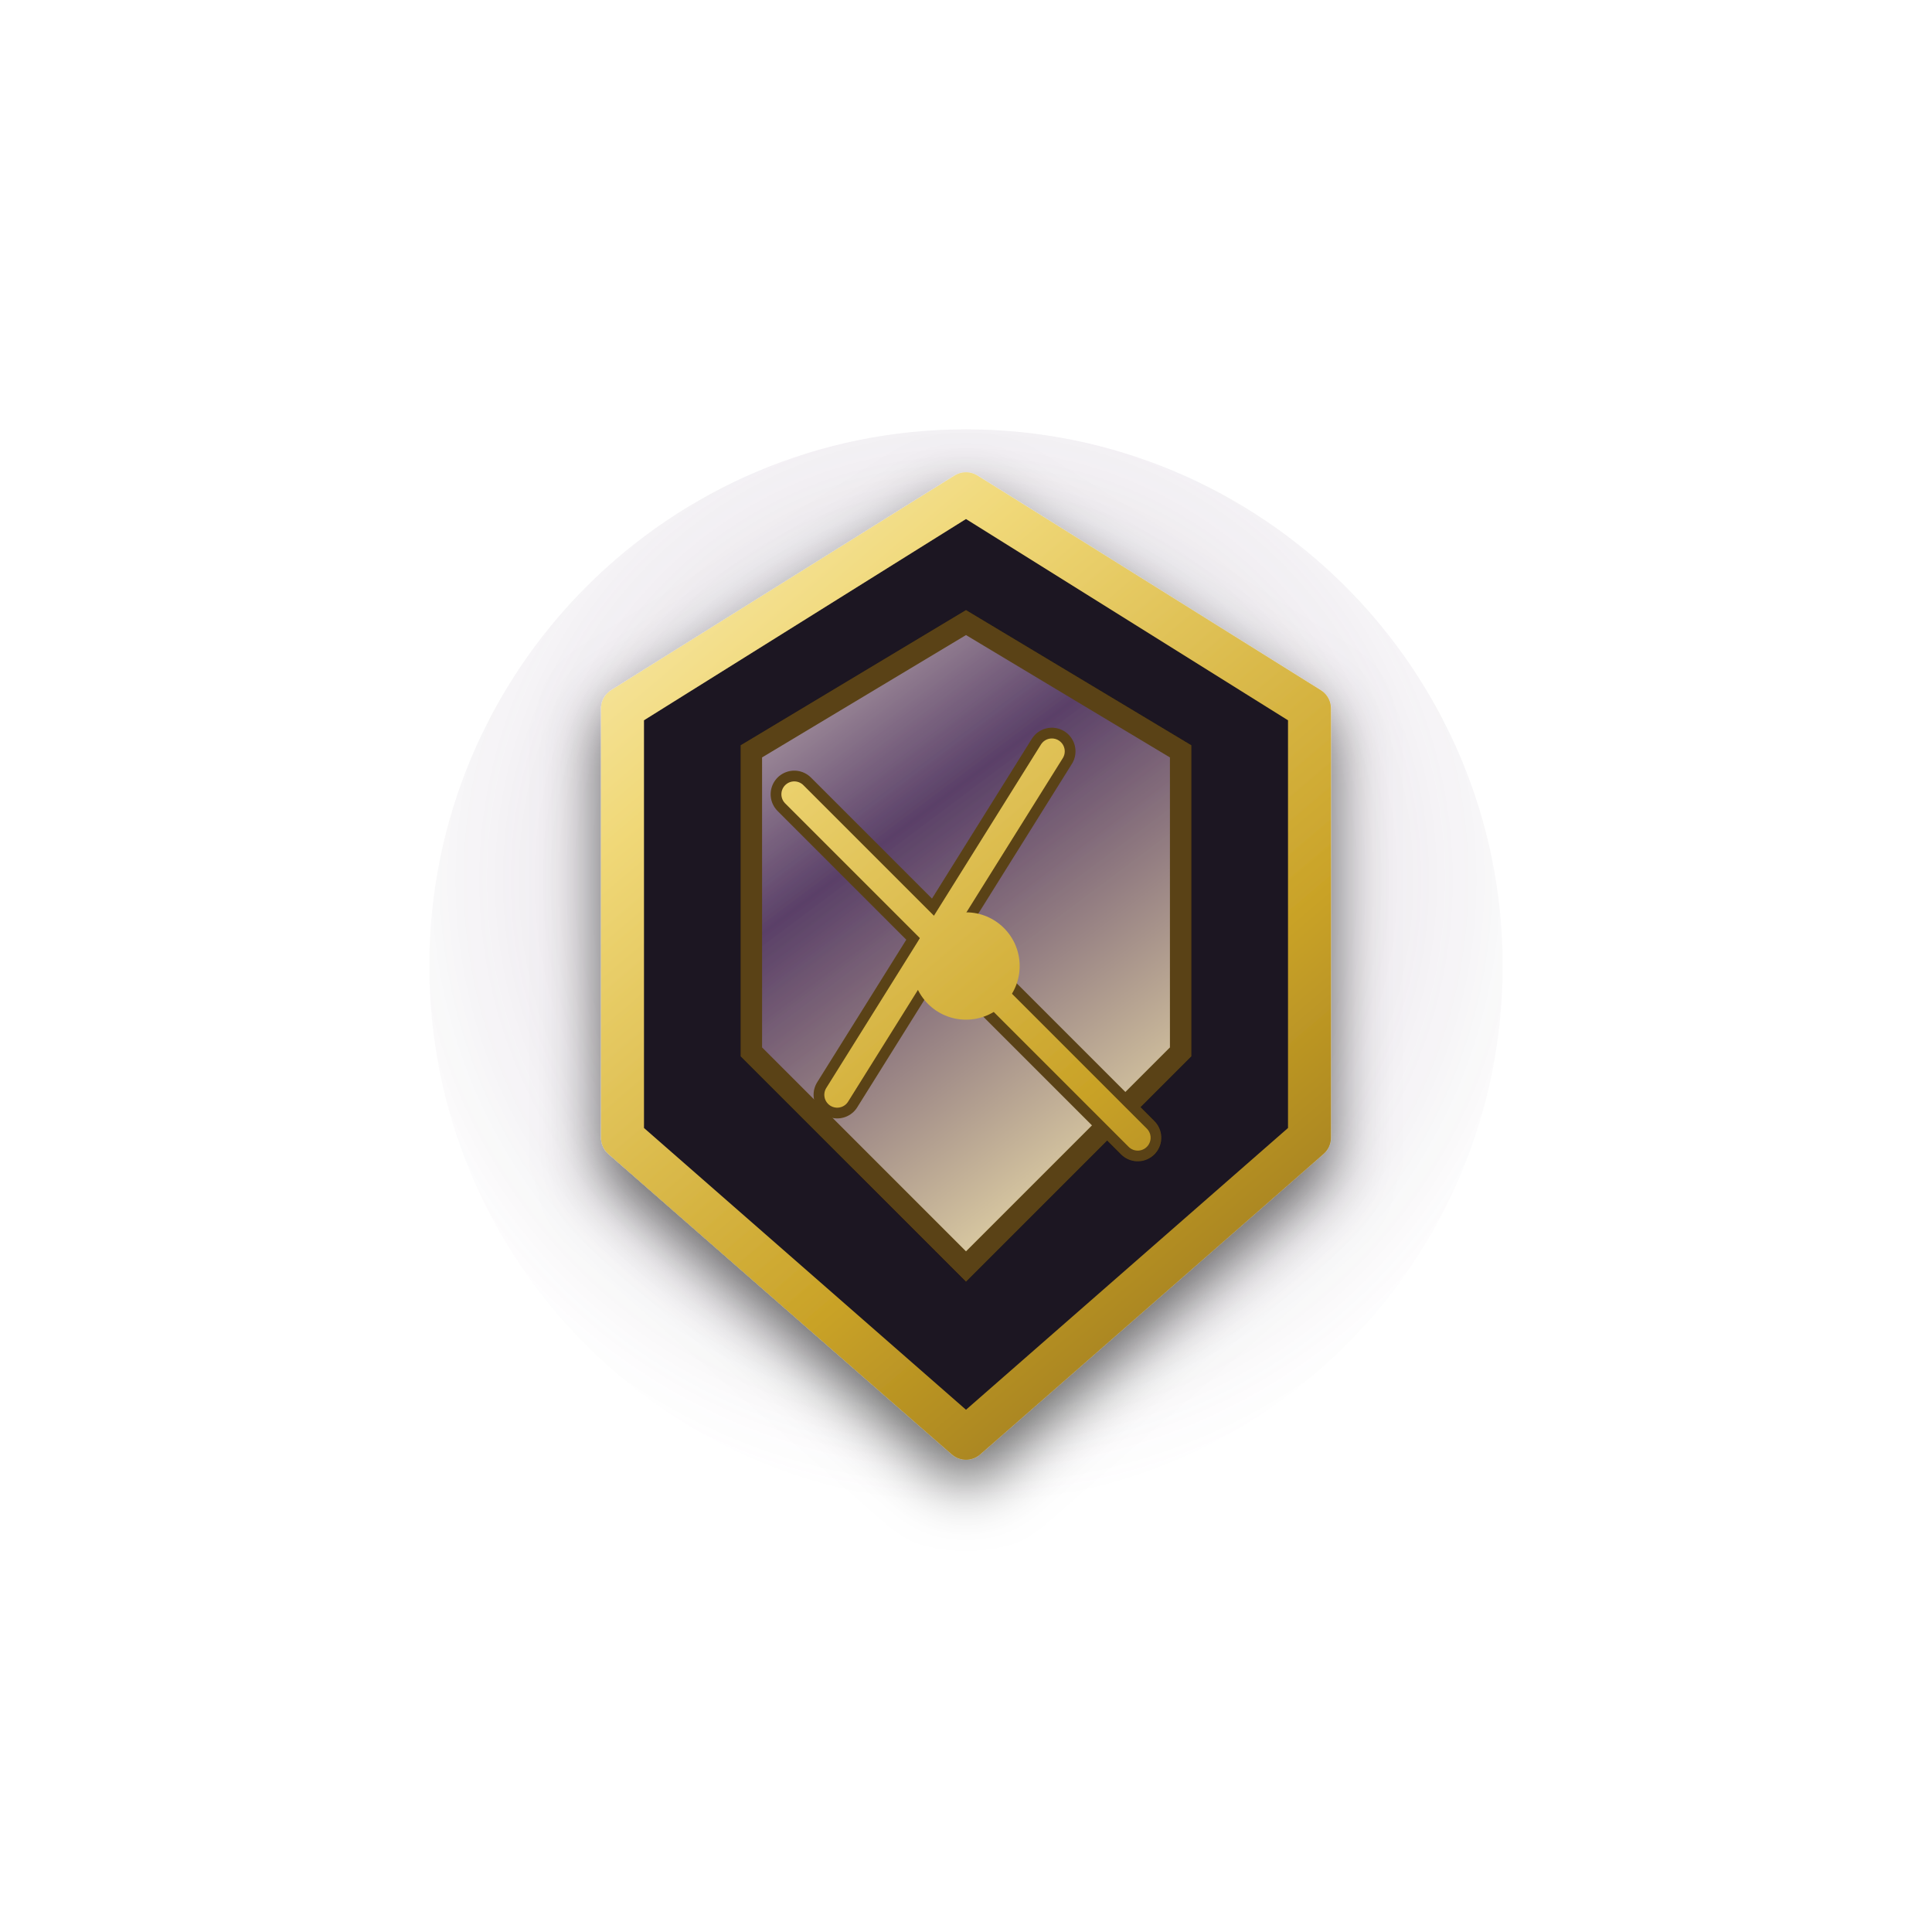
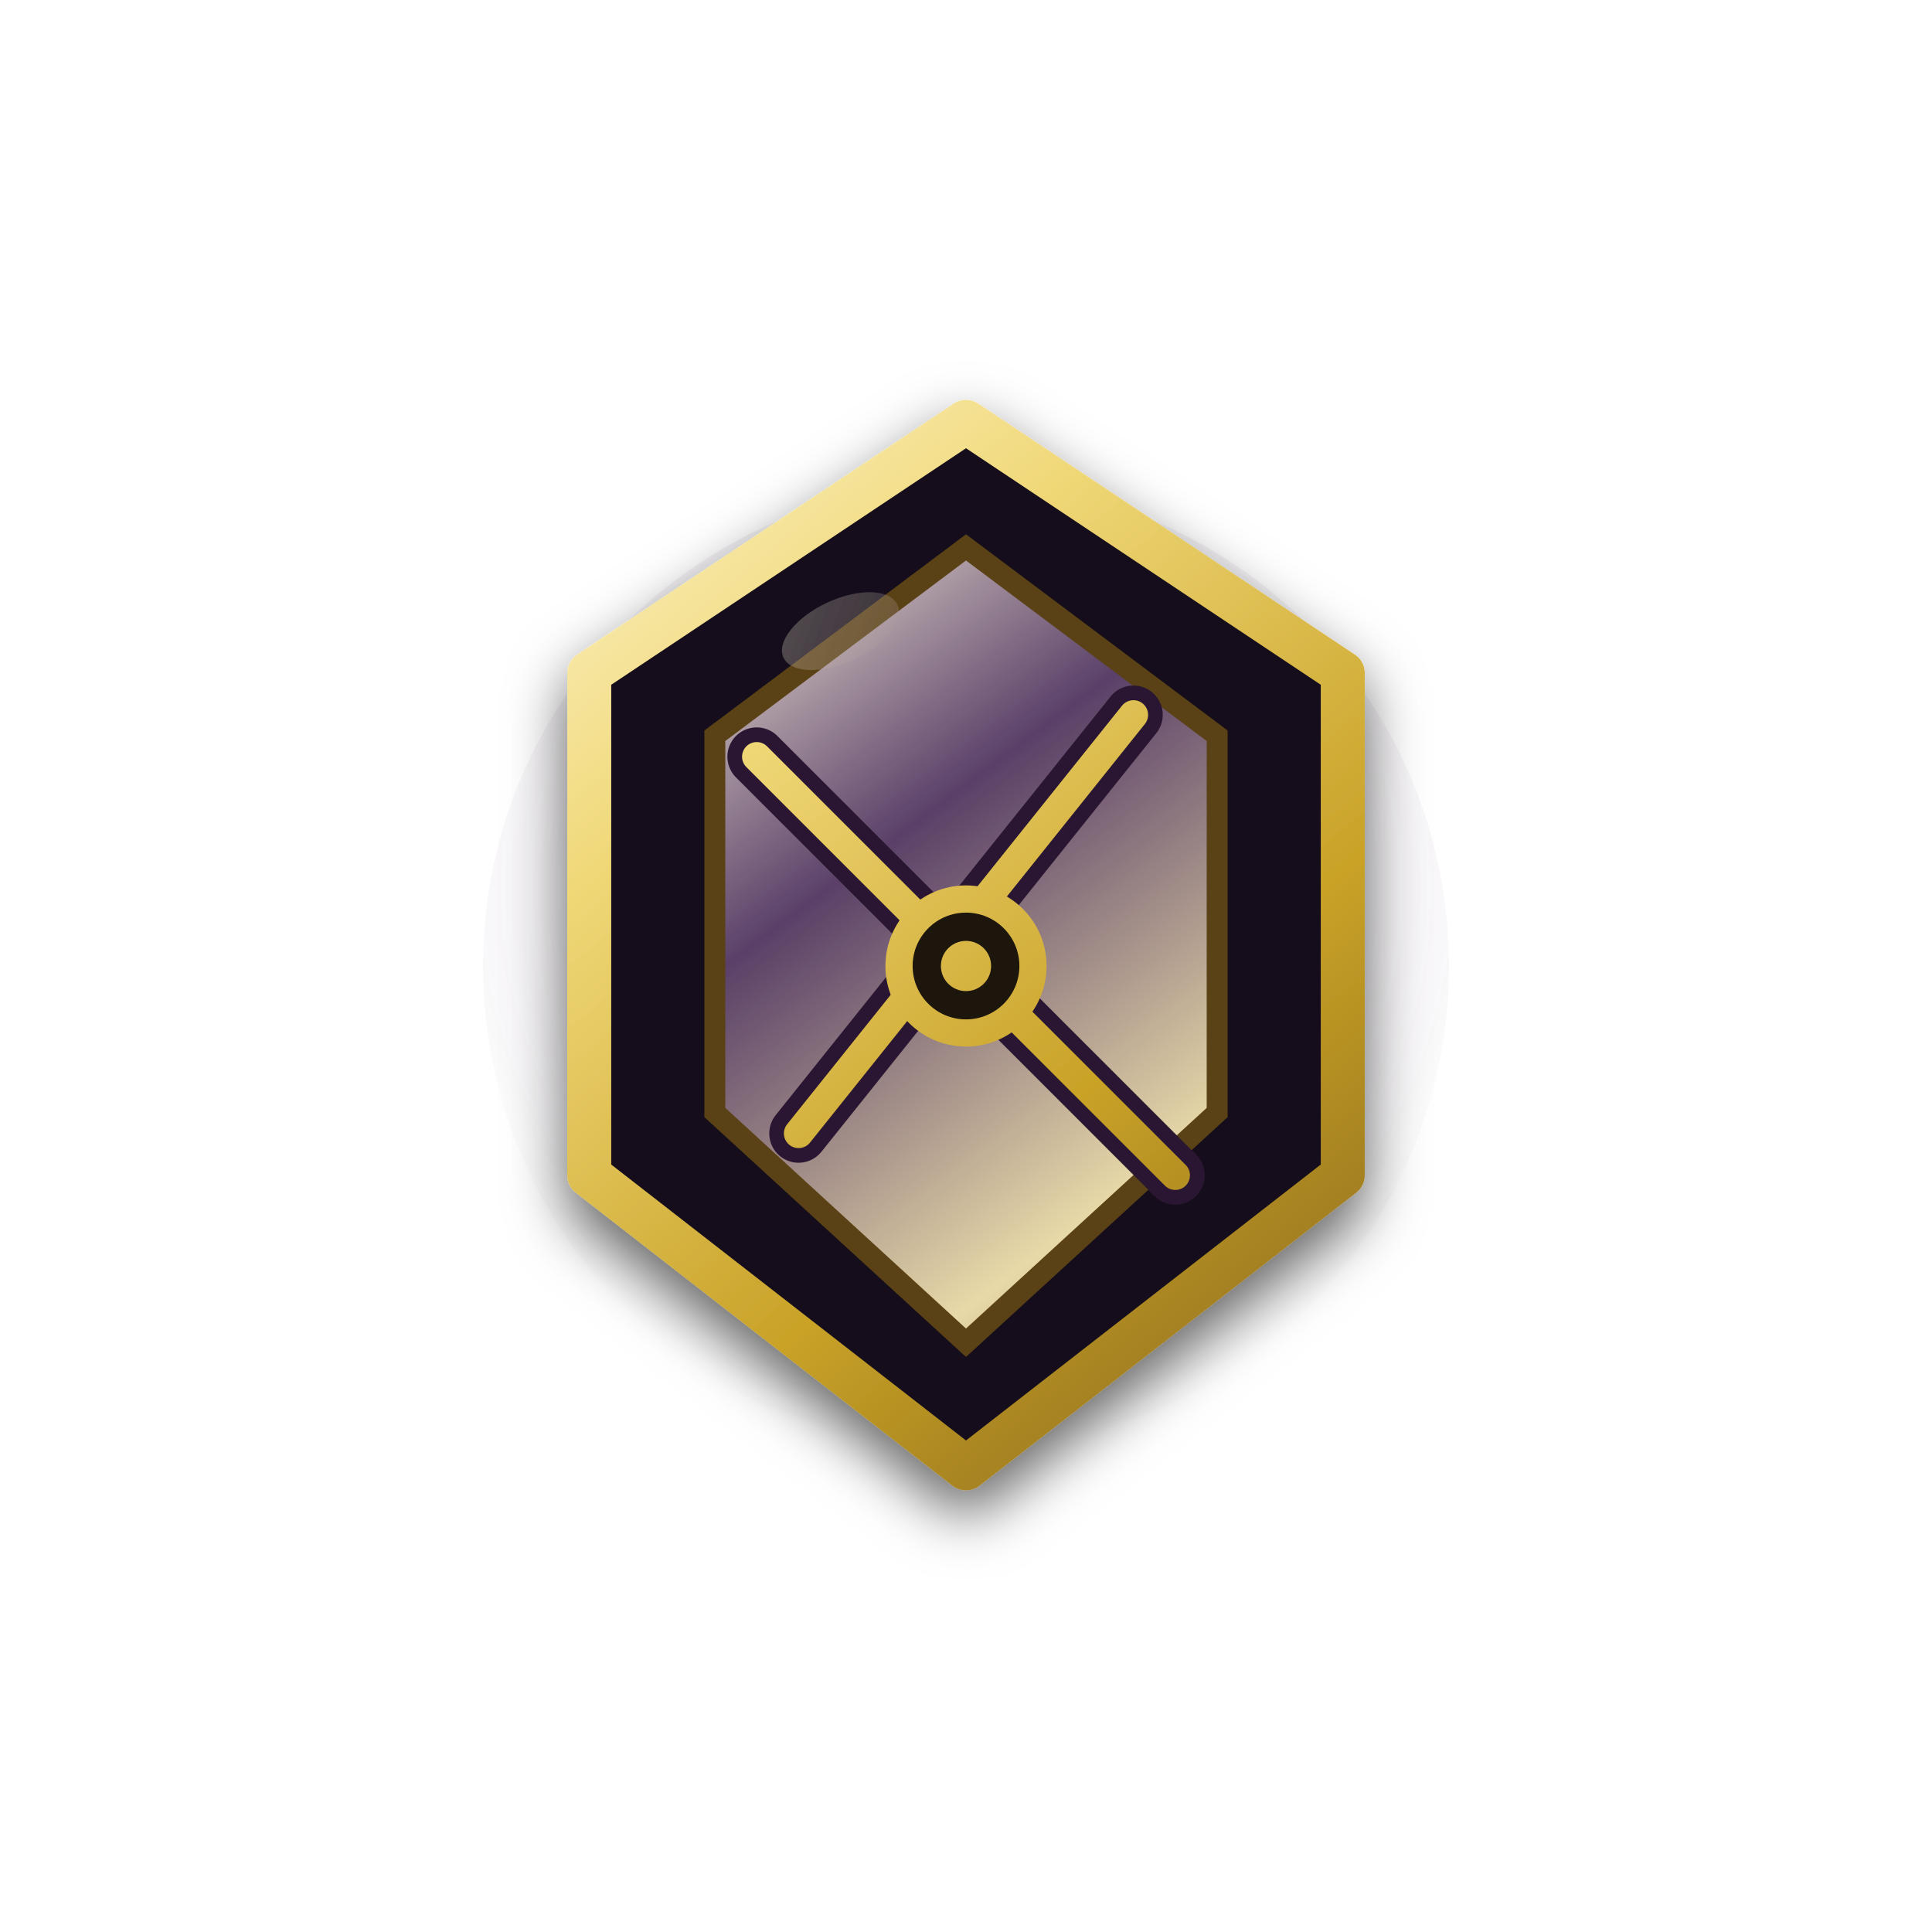
<svg xmlns="http://www.w3.org/2000/svg" viewBox="0 0 72 72" fill="none" aria-hidden="true">
  <defs>
    <radialGradient id="pamyeols4-aura" cx="50%" cy="42%" r="58%">
      <stop stop-color="#5a4068" stop-opacity=".55" />
      <stop offset=".42" stop-color="#5a4068" stop-opacity=".18" />
      <stop offset="1" stop-color="#5a4068" stop-opacity="0" />
    </radialGradient>
    <linearGradient id="pamyeols4-gold" x1="14" y1="10" x2="58" y2="62" gradientUnits="userSpaceOnUse">
      <stop stop-color="#FFF8D6" />
      <stop offset=".28" stop-color="#F0D878" />
      <stop offset=".62" stop-color="#C9A227" />
      <stop offset="1" stop-color="#7A5A18" />
    </linearGradient>
    <linearGradient id="pamyeols4-disc" x1="18" y1="14" x2="54" y2="58" gradientUnits="userSpaceOnUse">
      <stop stop-color="#3A2E1A" />
      <stop offset="1" stop-color="#14100A" />
    </linearGradient>
    <linearGradient id="pamyeols4-ink" x1="22" y1="16" x2="52" y2="56" gradientUnits="userSpaceOnUse">
      <stop stop-color="#FFF6E0" />
      <stop offset=".35" stop-color="#5a4068" />
      <stop offset=".75" stop-color="#E8D9A8" />
      <stop offset="1" stop-color="#8A7038" />
    </linearGradient>
    <linearGradient id="pamyeols4-shine" x1="20" y1="14" x2="40" y2="34" gradientUnits="userSpaceOnUse">
-       <stop stop-color="#FFF6D0" stop-opacity=".9" />
+       <stop stop-color="#FFF6D0" stop-opacity=".95" />
      <stop offset="1" stop-color="#5a4068" stop-opacity="0" />
    </linearGradient>
    <filter id="pamyeols4-depth" x="-30%" y="-30%" width="160%" height="160%">
      <feDropShadow dx="0" dy="1.2" stdDeviation="1.4" flood-color="#000" flood-opacity=".6" />
    </filter>
  </defs>
-   <circle cx="36" cy="36" r="20" fill="url(#pamyeols4-aura)" opacity=".85" />
-   <g filter="url(#pamyeols4-depth)" transform="translate(36 36) scale(0.8) translate(-36 -36)">
-     <path d="M36 14 52 24v20L36 58 20 44V24z" fill="#1A1420" stroke="url(#pamyeols4-gold)" stroke-width="2" stroke-linejoin="round" />
-     <path d="M36 20 46 26v14L36 50 26 40V26z" fill="url(#pamyeols4-ink)" stroke="#5A4214" stroke-width="1" />
-     <path d="M28 28 44 44M40 26 30 42" stroke="#5A4214" stroke-width="2.2" stroke-linecap="round" />
-     <path d="M28 28 44 44M40 26 30 42" stroke="url(#pamyeols4-gold)" stroke-width="1.2" stroke-linecap="round" />
-     <circle cx="36" cy="36" r="2.5" fill="url(#pamyeols4-gold)" />
+   <circle cx="36" cy="36" r="18" fill="url(#pamyeols4-aura)" opacity=".8" />
+   <g filter="url(#pamyeols4-depth)" transform="translate(36 36) scale(0.78) translate(-36 -36)">
+     <path d="M36 10 54 22v24L36 60 18 46V22z" fill="#16101C" stroke="url(#pamyeols4-gold)" stroke-width="2.1" stroke-linejoin="round" />
+     <path d="M36 16 48 25v18L36 54 24 43V25z" fill="url(#pamyeols4-ink)" stroke="#5A4214" stroke-width="1" />
+     <path d="M26 26 46 46M44 24 28 44" stroke="#2A1830" stroke-width="2.8" stroke-linecap="round" />
+     <path d="M26 26 46 46M44 24 28 44" stroke="url(#pamyeols4-gold)" stroke-width="1.4" stroke-linecap="round" />
+     <circle cx="36" cy="36" r="3.2" fill="#1A140C" stroke="url(#pamyeols4-gold)" stroke-width="1.3" />
+     <circle cx="36" cy="36" r="1.2" fill="url(#pamyeols4-gold)" />
+     <ellipse cx="30" cy="20" rx="3" ry="1.5" fill="url(#pamyeols4-shine)" opacity=".5" transform="rotate(-25 30 20)" />
  </g>
</svg>
